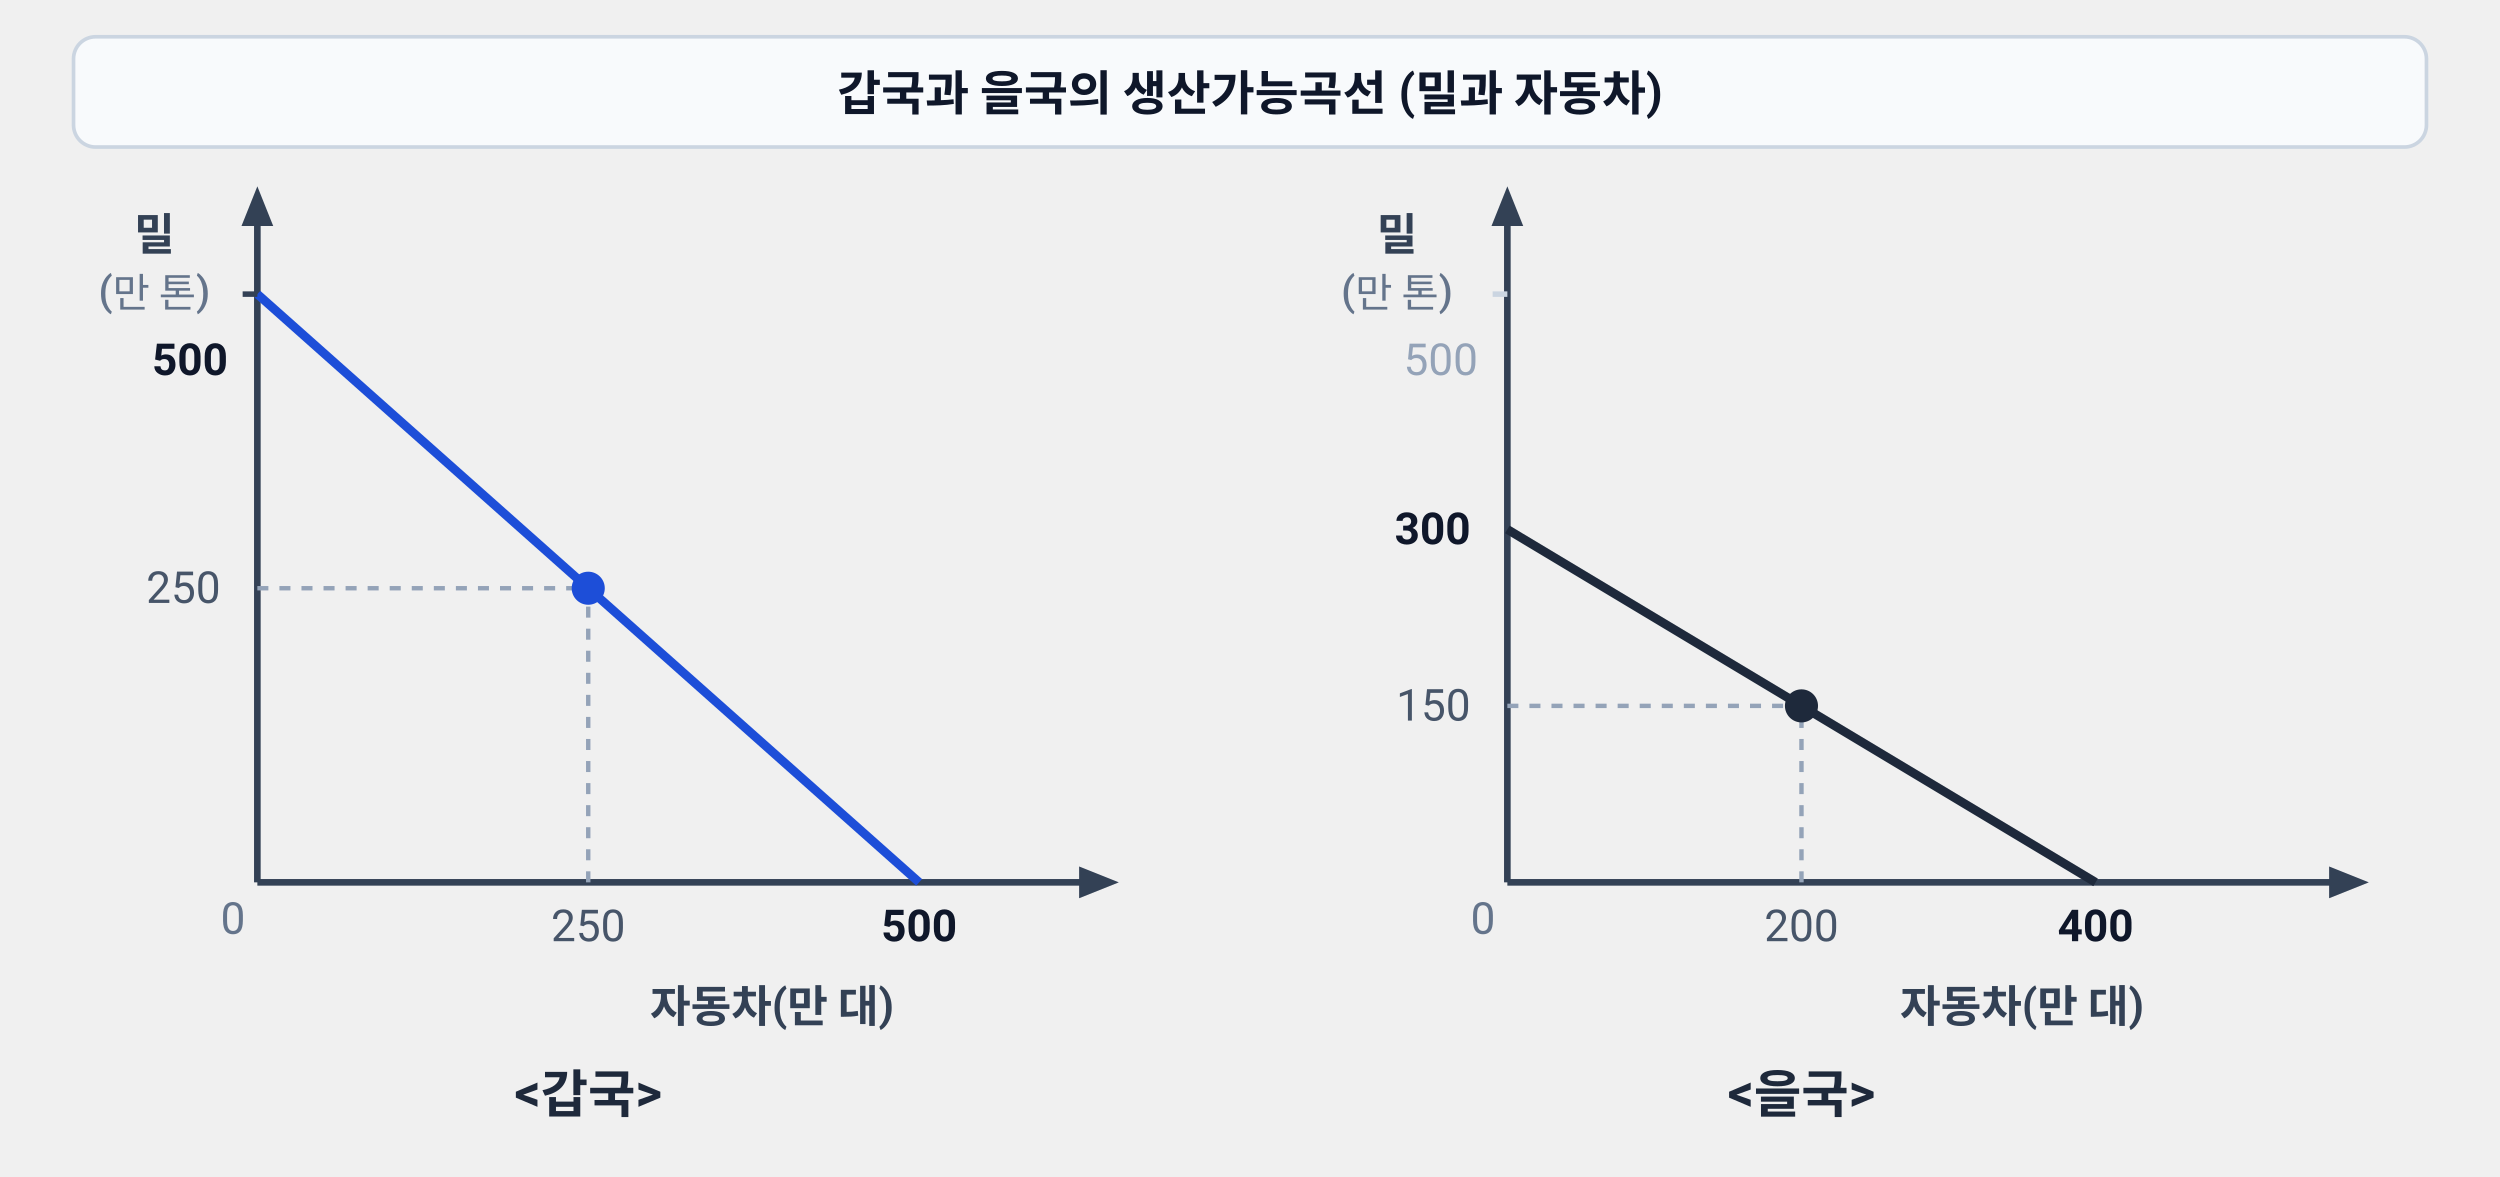
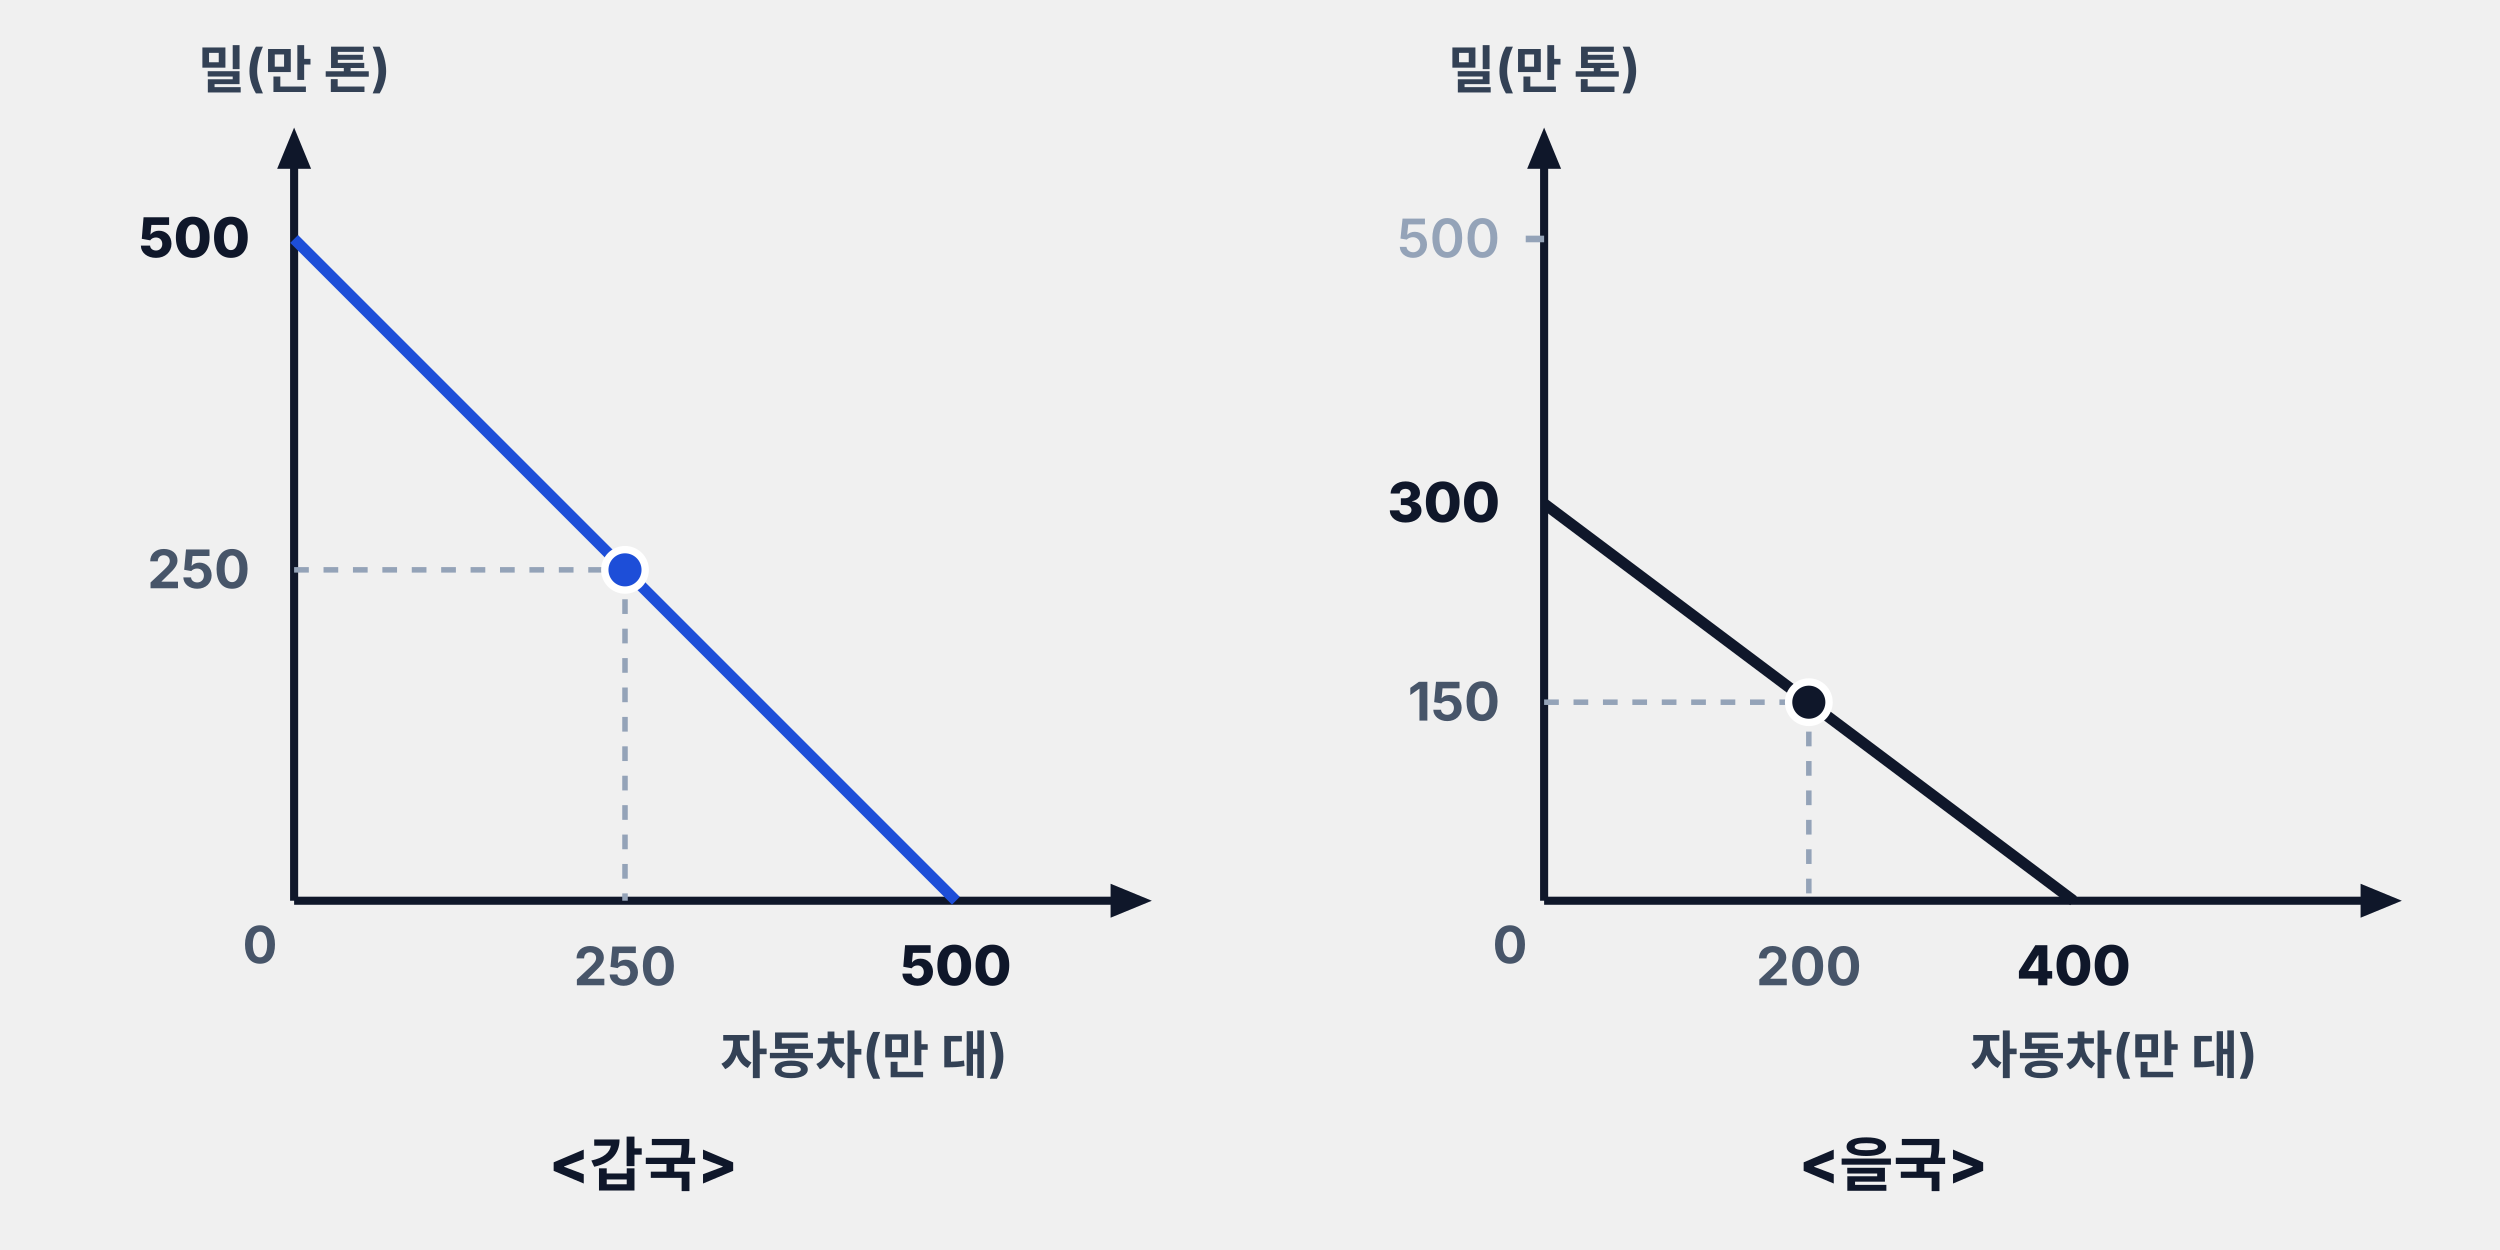
- <svg xmlns="http://www.w3.org/2000/svg" viewBox="0 0 680 320" width="100%" height="100%" style="background:#ffffff; font-family:'Pretendard', -apple-system, BlinkMacSystemFont, 'Segoe UI', Roboto, sans-serif;">
+ <svg xmlns="http://www.w3.org/2000/svg" viewBox="0 0 680 340" width="1020" height="510" style="background:#ffffff; font-family:'Pretendard', -apple-system, BlinkMacSystemFont, 'Apple SD Gothic Neo', sans-serif;">
  <defs>
    <marker id="arrow" viewBox="0 0 10 10" refX="6" refY="5" markerWidth="6" markerHeight="6" orient="auto-start-reverse">
-       <path d="M 0 1 L 10 5 L 0 9 z" fill="#334155" />
+       <path d="M 0 1.5 L 8.5 5 L 0 8.5 z" fill="#0f172a" />
    </marker>
  </defs>
-   <rect x="20" y="10" width="640" height="30" rx="6" fill="#f8fafc" stroke="#cbd5e1" stroke-width="1" />
-   <text x="340" y="30" font-size="13" font-weight="700" text-anchor="middle" fill="#0f172a">갑국과 을국의 생산가능곡선 (밀과 자동차)</text>
-   <line x1="70" y1="240" x2="300" y2="240" stroke="#334155" stroke-width="1.8" marker-end="url(#arrow)" />
-   <line x1="70" y1="240" x2="70" y2="55" stroke="#334155" stroke-width="1.8" marker-end="url(#arrow)" />
-   <text x="210" y="278" font-size="12" font-weight="600" fill="#334155" text-anchor="middle">자동차(만 대)</text>
-   <text x="42" y="68" font-size="12" font-weight="600" fill="#334155" text-anchor="middle">밀</text>
-   <text x="42" y="83" font-size="11" font-weight="500" fill="#64748b" text-anchor="middle">(만 톤)</text>
-   <text x="60" y="254" font-size="12" fill="#64748b">0</text>
-   <line x1="70" y1="80" x2="250" y2="240" stroke="#1d4ed8" stroke-width="2.4" />
-   <text x="62" y="102" font-size="12" font-weight="700" fill="#0f172a" text-anchor="end">500</text>
-   <line x1="66" y1="80" x2="70" y2="80" stroke="#334155" stroke-width="1.5" />
-   <text x="250" y="256" font-size="12" font-weight="700" fill="#0f172a" text-anchor="middle">500</text>
-   <line x1="70" y1="160" x2="160" y2="160" stroke="#94a3b8" stroke-width="1.2" stroke-dasharray="3,3" />
-   <line x1="160" y1="240" x2="160" y2="160" stroke="#94a3b8" stroke-width="1.2" stroke-dasharray="3,3" />
-   <circle cx="160" cy="160" r="4.5" fill="#1d4ed8" />
-   <text x="60" y="164" font-size="12" fill="#475569" text-anchor="end">250</text>
-   <text x="160" y="256" font-size="12" fill="#475569" text-anchor="middle">250</text>
-   <text x="160" y="302" font-size="14" font-weight="700" fill="#1e293b" text-anchor="middle">&lt;갑국&gt;</text>
-   <line x1="410" y1="240" x2="640" y2="240" stroke="#334155" stroke-width="1.8" marker-end="url(#arrow)" />
-   <line x1="410" y1="240" x2="410" y2="55" stroke="#334155" stroke-width="1.8" marker-end="url(#arrow)" />
-   <text x="550" y="278" font-size="12" font-weight="600" fill="#334155" text-anchor="middle">자동차(만 대)</text>
-   <text x="380" y="68" font-size="12" font-weight="600" fill="#334155" text-anchor="middle">밀</text>
-   <text x="380" y="83" font-size="11" font-weight="500" fill="#64748b" text-anchor="middle">(만 톤)</text>
-   <text x="400" y="254" font-size="12" fill="#64748b">0</text>
-   <line x1="406" y1="80" x2="410" y2="80" stroke="#cbd5e1" stroke-width="1.5" />
-   <text x="402" y="102" font-size="12" fill="#94a3b8" text-anchor="end">500</text>
-   <line x1="410" y1="144" x2="570" y2="240" stroke="#1e293b" stroke-width="2.4" />
-   <text x="400" y="148" font-size="12" font-weight="700" fill="#0f172a" text-anchor="end">300</text>
-   <text x="570" y="256" font-size="12" font-weight="700" fill="#0f172a" text-anchor="middle">400</text>
-   <line x1="410" y1="192" x2="490" y2="192" stroke="#94a3b8" stroke-width="1.2" stroke-dasharray="3,3" />
-   <line x1="490" y1="240" x2="490" y2="192" stroke="#94a3b8" stroke-width="1.2" stroke-dasharray="3,3" />
-   <circle cx="490" cy="192" r="4.5" fill="#1e293b" />
-   <text x="400" y="196" font-size="12" fill="#475569" text-anchor="end">150</text>
-   <text x="490" y="256" font-size="12" fill="#475569" text-anchor="middle">200</text>
-   <text x="490" y="302" font-size="14" font-weight="700" fill="#1e293b" text-anchor="middle">&lt;을국&gt;</text>
+   <line x1="80" y1="245" x2="310" y2="245" stroke="#0f172a" stroke-width="2.2" marker-end="url(#arrow)" />
+   <line x1="80" y1="245" x2="80" y2="38" stroke="#0f172a" stroke-width="2.2" marker-end="url(#arrow)" />
+   <text x="235" y="292" font-size="14" font-weight="700" fill="#334155" text-anchor="middle">자동차(만 대)</text>
+   <text x="80" y="24" font-size="14" font-weight="700" fill="#334155" text-anchor="middle">밀(만 톤)</text>
+   <text x="66" y="262" font-size="14" font-weight="700" fill="#475569">0</text>
+   <line x1="80" y1="65" x2="260" y2="245" stroke="#1d4ed8" stroke-width="3" />
+   <text x="68" y="70" font-size="15" font-weight="800" fill="#0f172a" text-anchor="end">500</text>
+   <text x="260" y="268" font-size="15" font-weight="800" fill="#0f172a" text-anchor="middle">500</text>
+   <line x1="80" y1="155" x2="170" y2="155" stroke="#94a3b8" stroke-width="1.5" stroke-dasharray="4,4" />
+   <line x1="170" y1="155" x2="170" y2="245" stroke="#94a3b8" stroke-width="1.5" stroke-dasharray="4,4" />
+   <circle cx="170" cy="155" r="5.5" fill="#1d4ed8" stroke="#ffffff" stroke-width="2" />
+   <text x="68" y="160" font-size="14.5" font-weight="700" fill="#475569" text-anchor="end">250</text>
+   <text x="170" y="268" font-size="14.5" font-weight="700" fill="#475569" text-anchor="middle">250</text>
+   <text x="175" y="322" font-size="16" font-weight="800" fill="#0f172a" text-anchor="middle">&lt;갑국&gt;</text>
+   <line x1="420" y1="245" x2="650" y2="245" stroke="#0f172a" stroke-width="2.2" marker-end="url(#arrow)" />
+   <line x1="420" y1="245" x2="420" y2="38" stroke="#0f172a" stroke-width="2.2" marker-end="url(#arrow)" />
+   <text x="575" y="292" font-size="14" font-weight="700" fill="#334155" text-anchor="middle">자동차(만 대)</text>
+   <text x="420" y="24" font-size="14" font-weight="700" fill="#334155" text-anchor="middle">밀(만 톤)</text>
+   <text x="406" y="262" font-size="14" font-weight="700" fill="#475569">0</text>
+   <line x1="415" y1="65" x2="420" y2="65" stroke="#94a3b8" stroke-width="1.8" />
+   <text x="408" y="70" font-size="14.5" font-weight="600" fill="#94a3b8" text-anchor="end">500</text>
+   <line x1="420" y1="137" x2="564" y2="245" stroke="#0f172a" stroke-width="3" />
+   <text x="408" y="142" font-size="15" font-weight="800" fill="#0f172a" text-anchor="end">300</text>
+   <text x="564" y="268" font-size="15" font-weight="800" fill="#0f172a" text-anchor="middle">400</text>
+   <line x1="420" y1="191" x2="492" y2="191" stroke="#94a3b8" stroke-width="1.5" stroke-dasharray="4,4" />
+   <line x1="492" y1="191" x2="492" y2="245" stroke="#94a3b8" stroke-width="1.5" stroke-dasharray="4,4" />
+   <circle cx="492" cy="191" r="5.5" fill="#0f172a" stroke="#ffffff" stroke-width="2" />
+   <text x="408" y="196" font-size="14.5" font-weight="700" fill="#475569" text-anchor="end">150</text>
+   <text x="492" y="268" font-size="14.5" font-weight="700" fill="#475569" text-anchor="middle">200</text>
+   <text x="515" y="322" font-size="16" font-weight="800" fill="#0f172a" text-anchor="middle">&lt;을국&gt;</text>
</svg>
